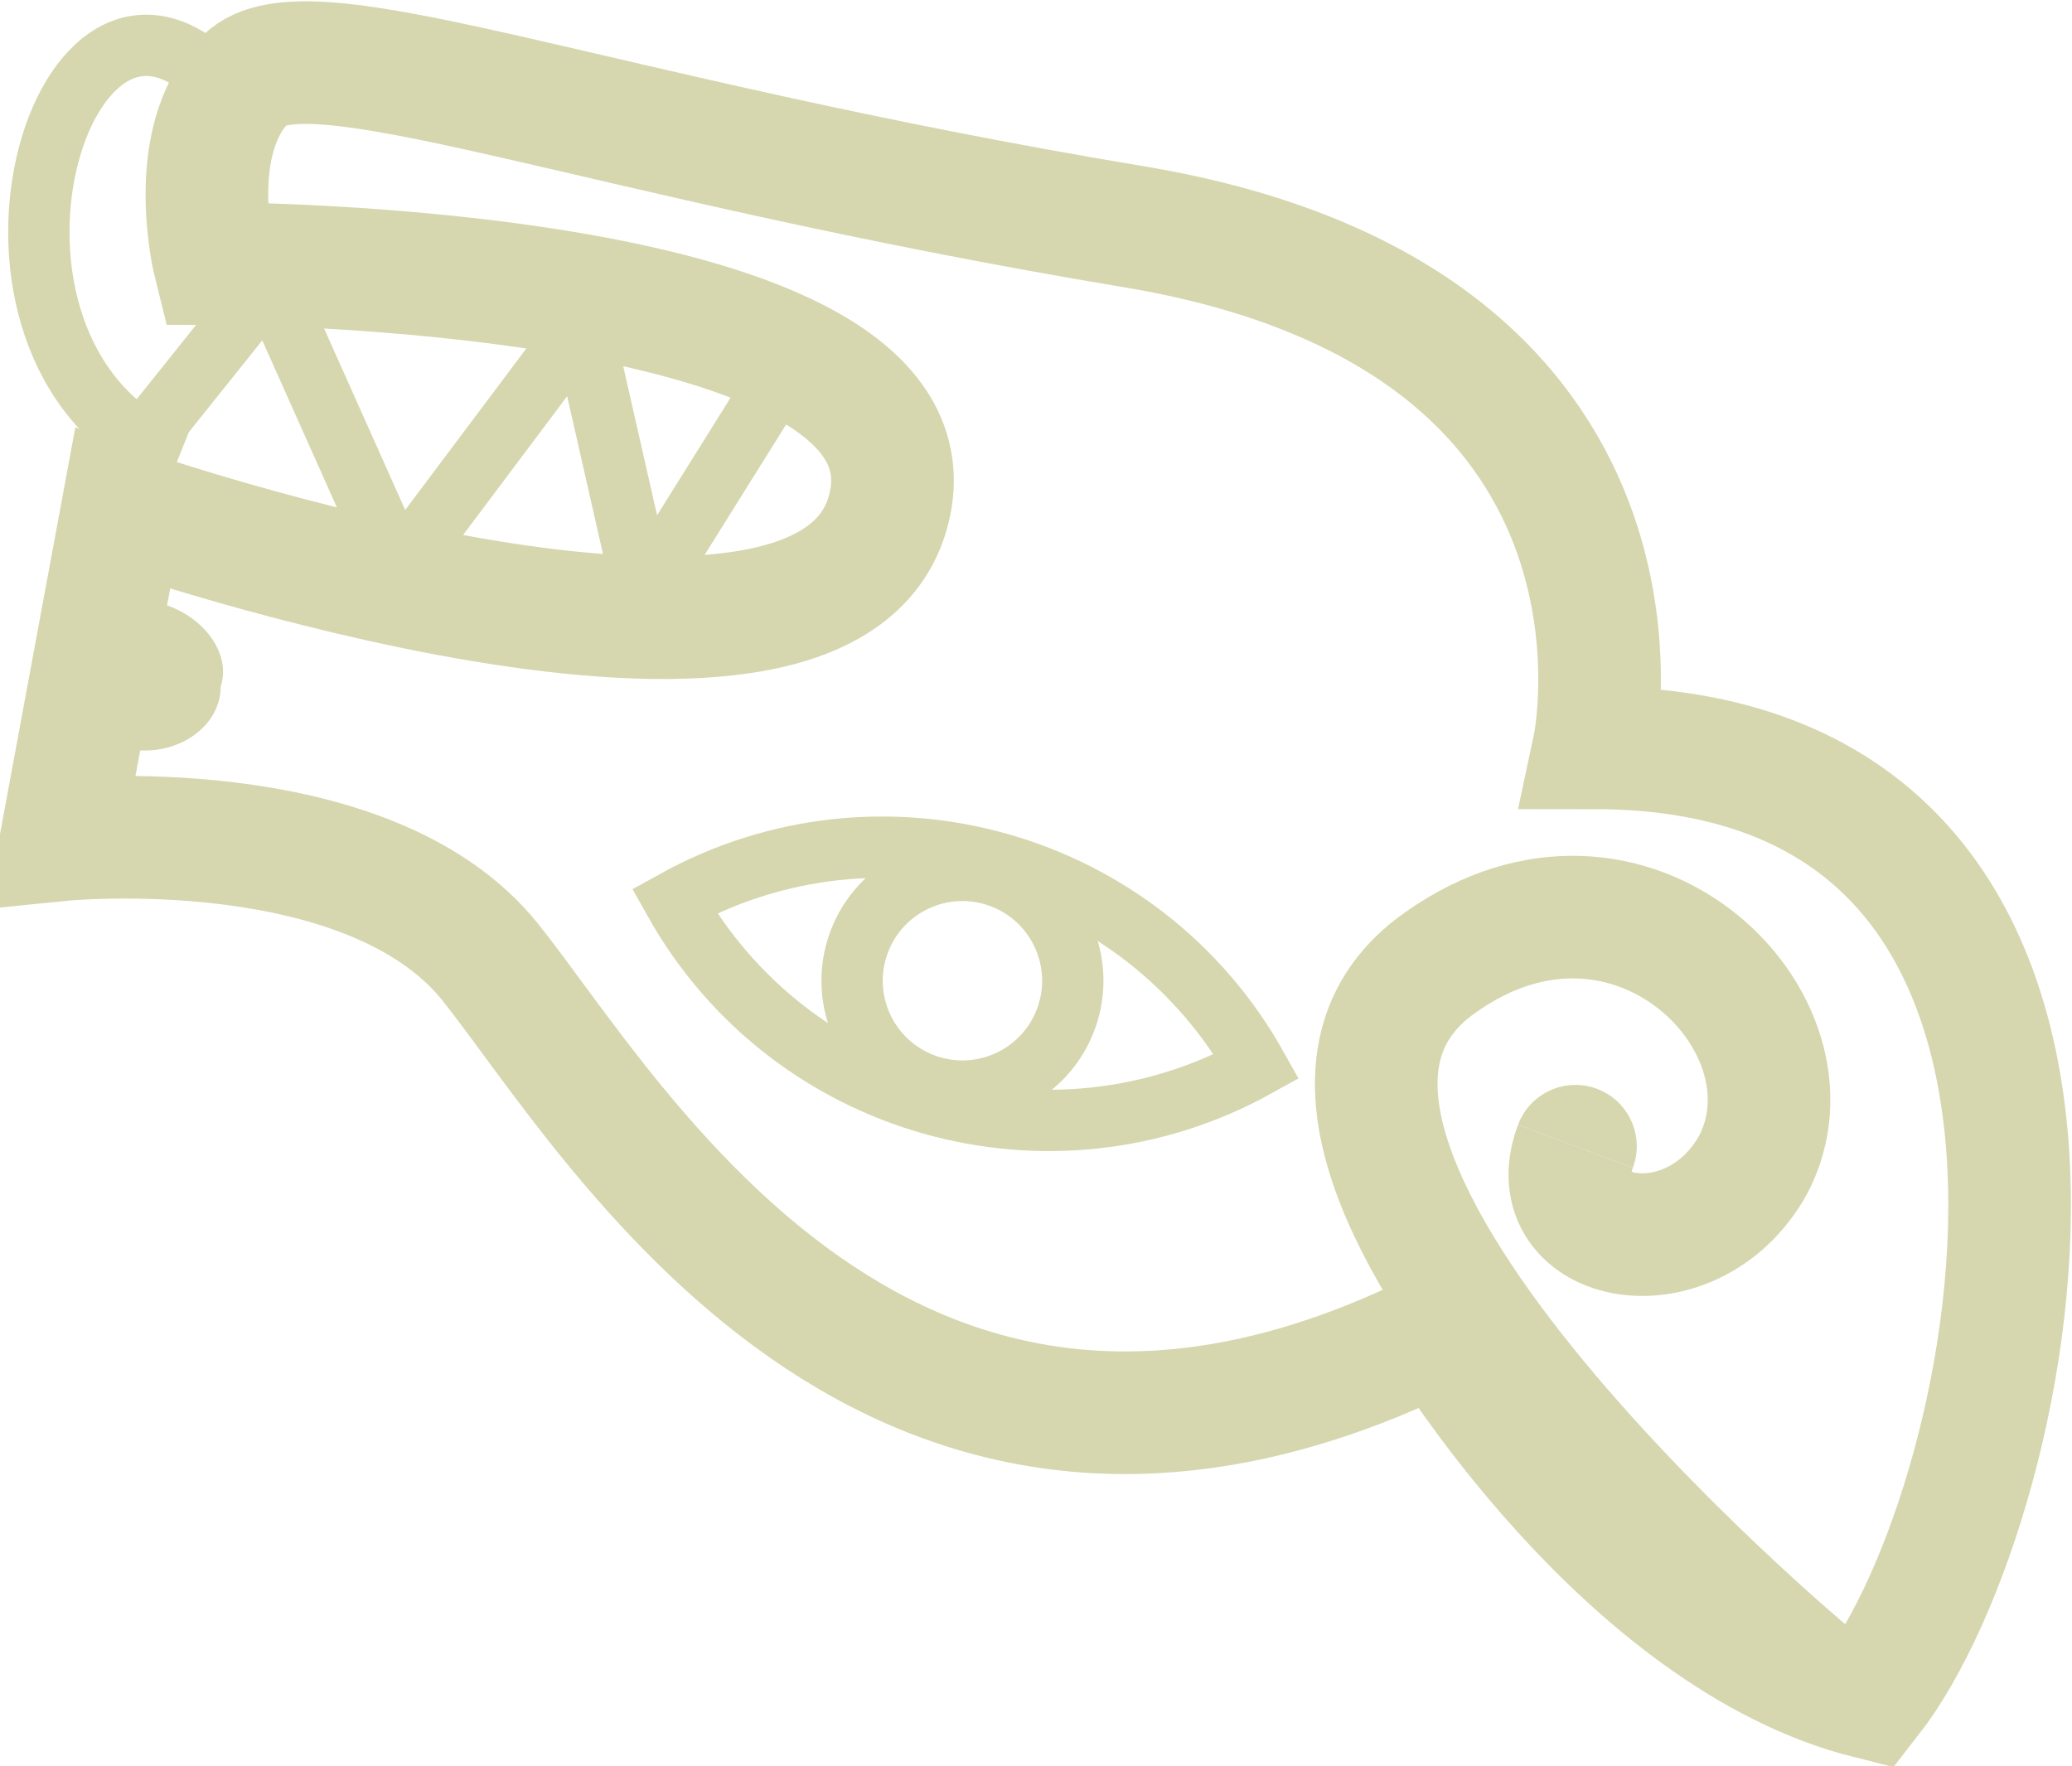
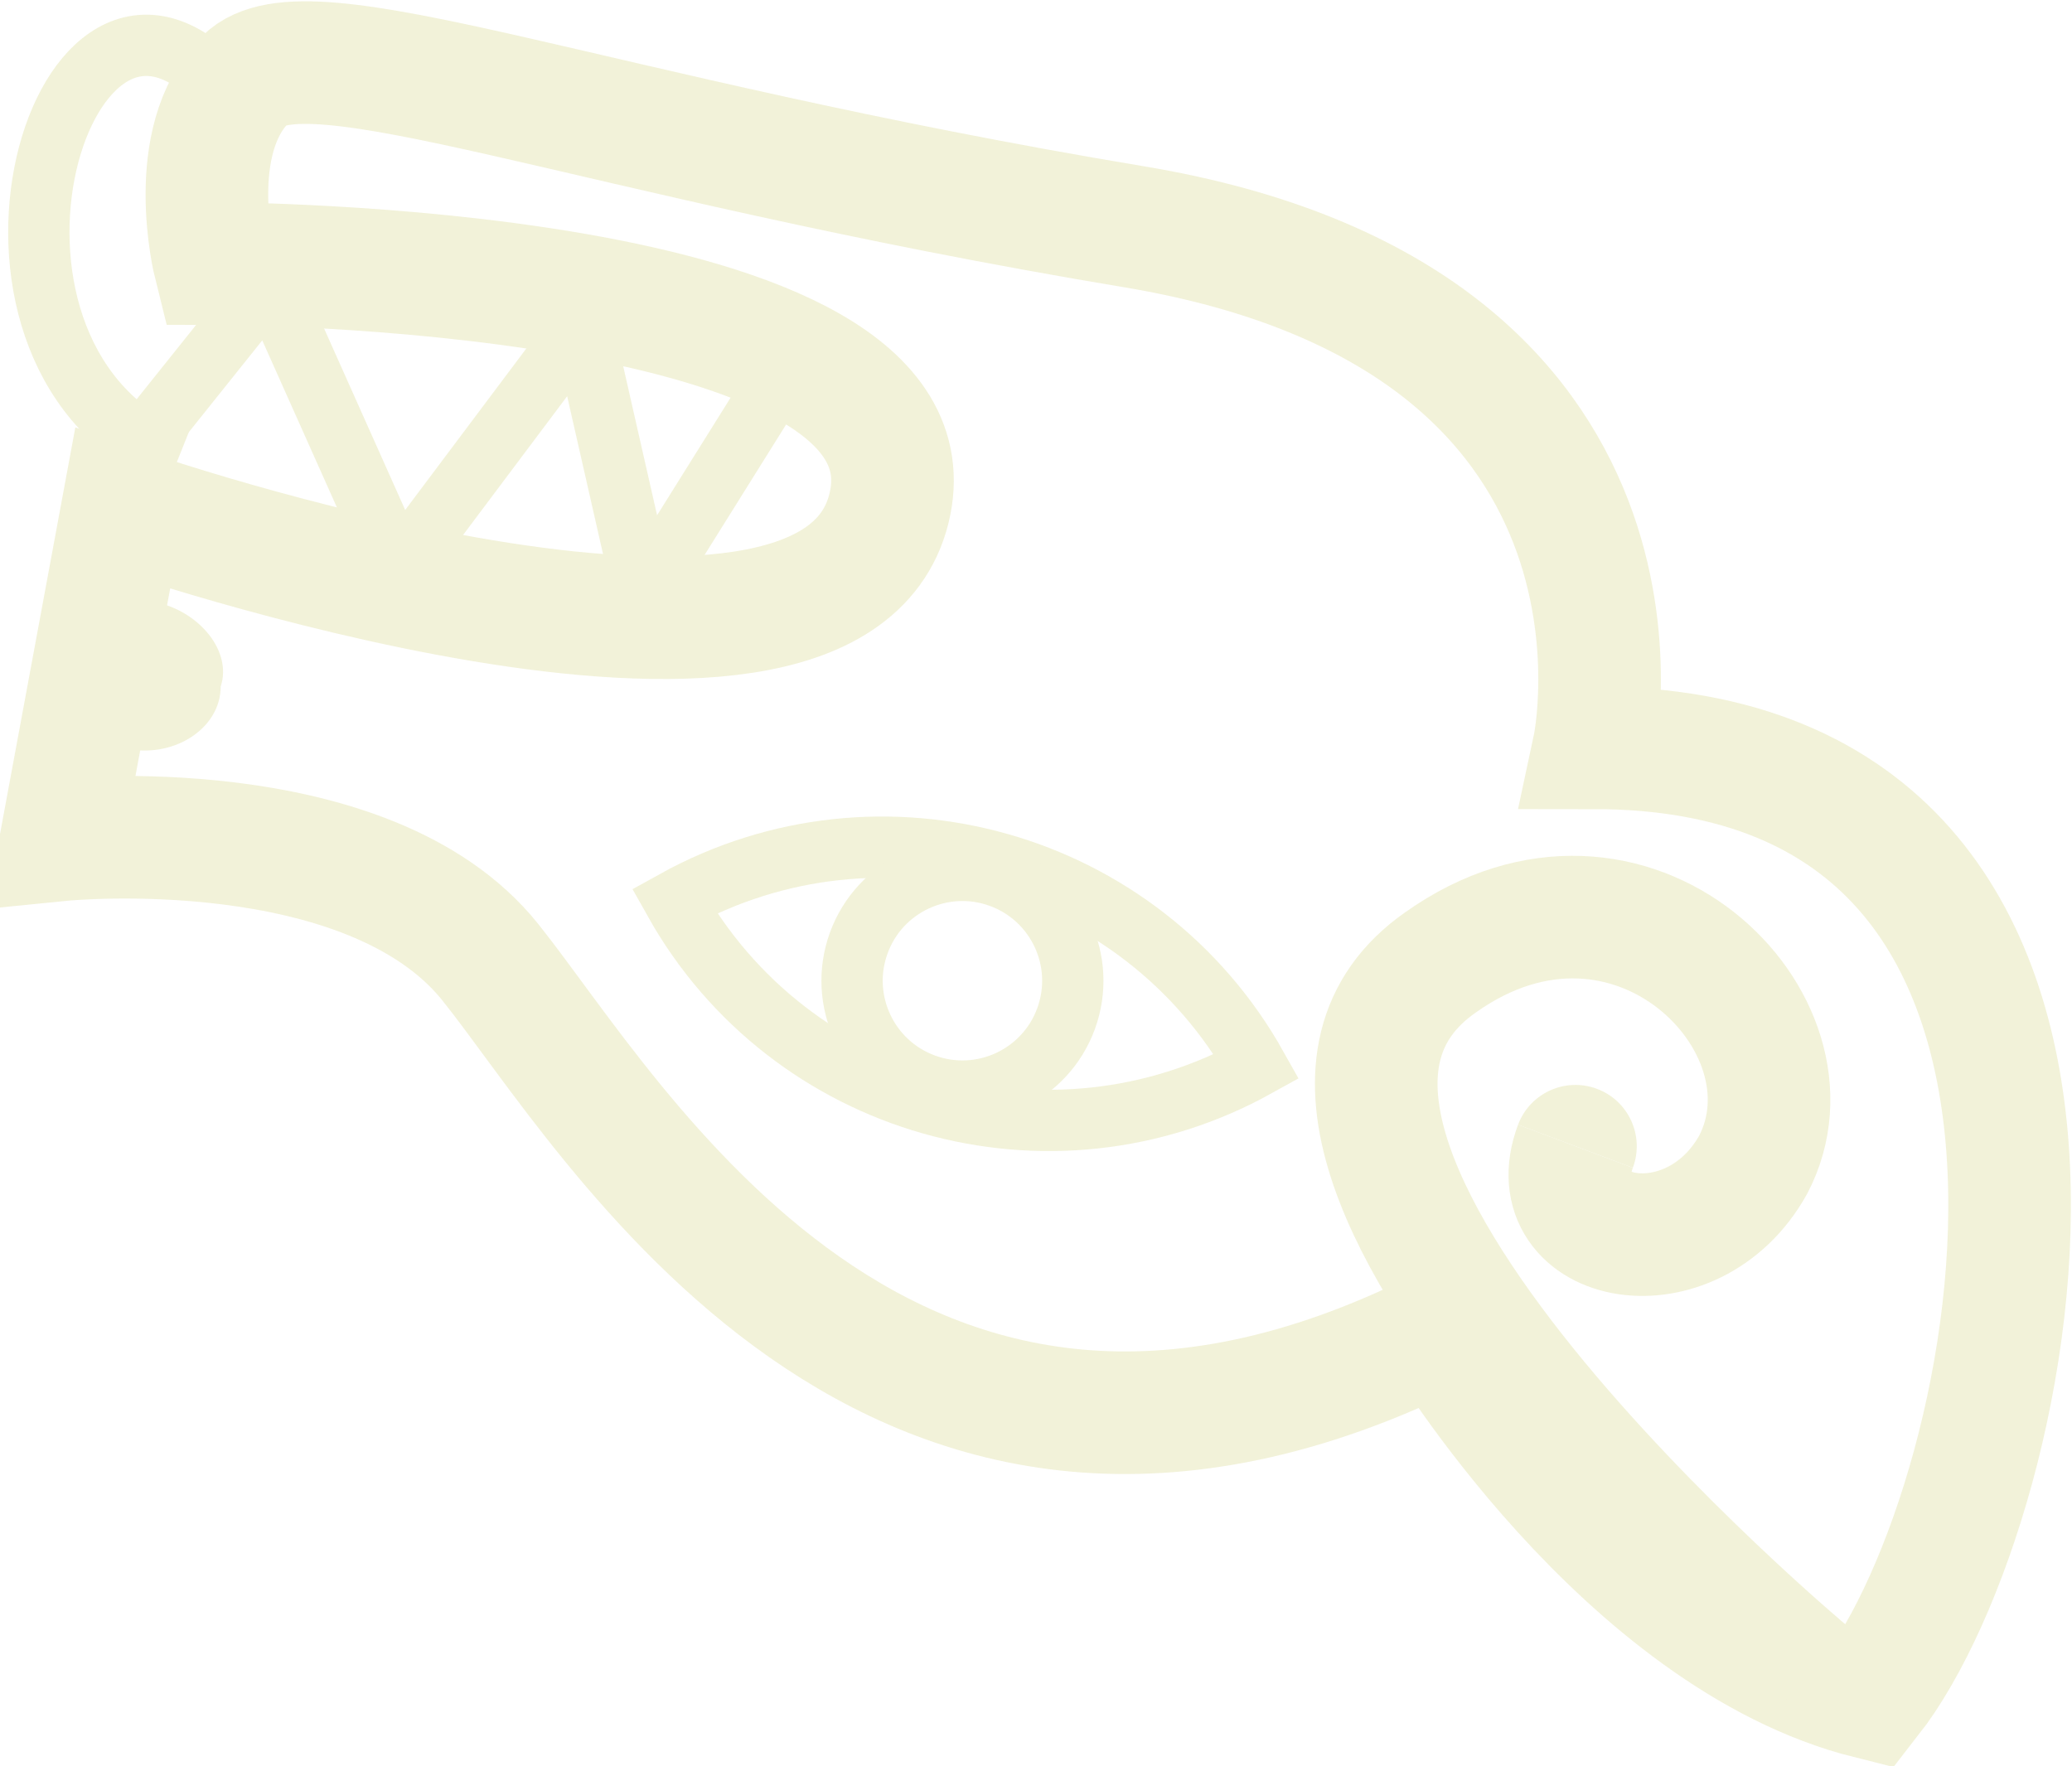
<svg xmlns="http://www.w3.org/2000/svg" fill="none" style="-webkit-print-color-adjust:exact" viewBox="-.6 -.7 33.8 28.8">
  <path d="M12.4 5 9.9 9l-1-4.4-3 4-2.1-4.7-2.4 3" />
-   <path stroke="#d6d6af" d="M12.4 5 9.9 9l-1-4.4-3 4-2.1-4.7-2.4 3" />
+   <path stroke="#F2F2D9" d="M12.4 5 9.9 9l-1-4.4-3 4-2.1-4.7-2.4 3" />
  <path d="M2.9 3.6s12 0 11 4-12.5 0-12.5 0L.4 13s5-.5 7 2 6.5 10.5 15.5 6c0 0 3 5 7 6 2.5-3.2 5-15.5-4.5-15.5 0 0 1.5-7-7.5-8.5S4.4-.4 3.4.6s-.5 3-.5 3Z" />
-   <path stroke="#d6d6af" stroke-width="2" d="M2.9 3.6s12 0 11 4-12.5 0-12.5 0L.4 13s5-.5 7 2 6.5 10.5 15.5 6c0 0 3 5 7 6 2.5-3.2 5-15.5-4.5-15.5 0 0 1.5-7-7.5-8.5S4.4-.4 3.4.6s-.5 3-.5 3Z" />
+   <path stroke="#F2F2D9" stroke-width="2" d="M2.9 3.6s12 0 11 4-12.5 0-12.5 0L.4 13s5-.5 7 2 6.5 10.5 15.5 6c0 0 3 5 7 6 2.5-3.2 5-15.5-4.5-15.5 0 0 1.5-7-7.5-8.5S4.4-.4 3.4.6s-.5 3-.5 3Z" />
  <path d="M19.9 16.7a7 7 0 0 1-9.5-2.7 7 7 0 0 1 9.5 2.7z" />
-   <path stroke="#d6d6af" d="M19.9 16.7a7 7 0 0 1-9.5-2.7 7 7 0 0 1 9.5 2.7z" />
+   <path stroke="#F2F2D9" d="M19.9 16.7a7 7 0 0 1-9.5-2.7 7 7 0 0 1 9.5 2.7z" />
  <circle cx="15.1" cy="15.3" r="1.8" transform="rotate(110 15.1 15.3)" />
-   <circle cx="15.1" cy="15.3" r="1.8" stroke="#d6d6af" transform="rotate(110 15.1 15.3)" />
+   <circle cx="15.1" cy="15.3" r="1.8" stroke="#F2F2D9" transform="rotate(110 15.1 15.3)" />
  <path d="M28.9 26.6S18.6 18 22.9 15c3.1-2.2 6.3 1 5.1 3.3-1 1.8-3.5 1.3-2.9-.3" />
  <defs>
-     <marker id="a" fill="#d6d6af" fill-opacity="1" markerHeight="6" markerWidth="6" orient="auto-start-reverse" refX="3" refY="3" viewBox="0 0 6 6">
+     <marker id="a" fill="#F2F2D9" fill-opacity="1" markerHeight="6" markerWidth="6" orient="auto-start-reverse" refX="3" refY="3" viewBox="0 0 6 6">
      <path d="M3 2.5a.5.5 0 0 1 0 1" />
    </marker>
  </defs>
-   <path stroke="#d6d6af" stroke-width="2" marker-end="url(#a)" d="M28.9 26.6S18.6 18 22.9 15c3.1-2.2 6.3 1 5.1 3.3-1 1.8-3.5 1.3-2.9-.3" />
+   <path stroke="#F2F2D9" stroke-width="2" marker-end="url(#a)" d="M28.9 26.6S18.6 18 22.9 15c3.1-2.2 6.3 1 5.1 3.3-1 1.8-3.5 1.3-2.9-.3" />
  <path d="M2.3 6.8c-4-1.6-2-8.8.6-6.2" />
-   <path stroke="#d6d6af" d="M2.3 6.8c-4-1.6-2-8.8.6-6.2" />
-   <path fill="#d6d6af" d="M3 10.5c0 .7-.8 1.2-1.6 1l.4-2.4c.8.1 1.4.8 1.2 1.4Z" />
+   <path stroke="#F2F2D9" d="M2.3 6.8c-4-1.6-2-8.8.6-6.2" />
+   <path fill="#F2F2D9" d="M3 10.5c0 .7-.8 1.2-1.6 1l.4-2.4c.8.1 1.4.8 1.2 1.4Z" />
</svg>
